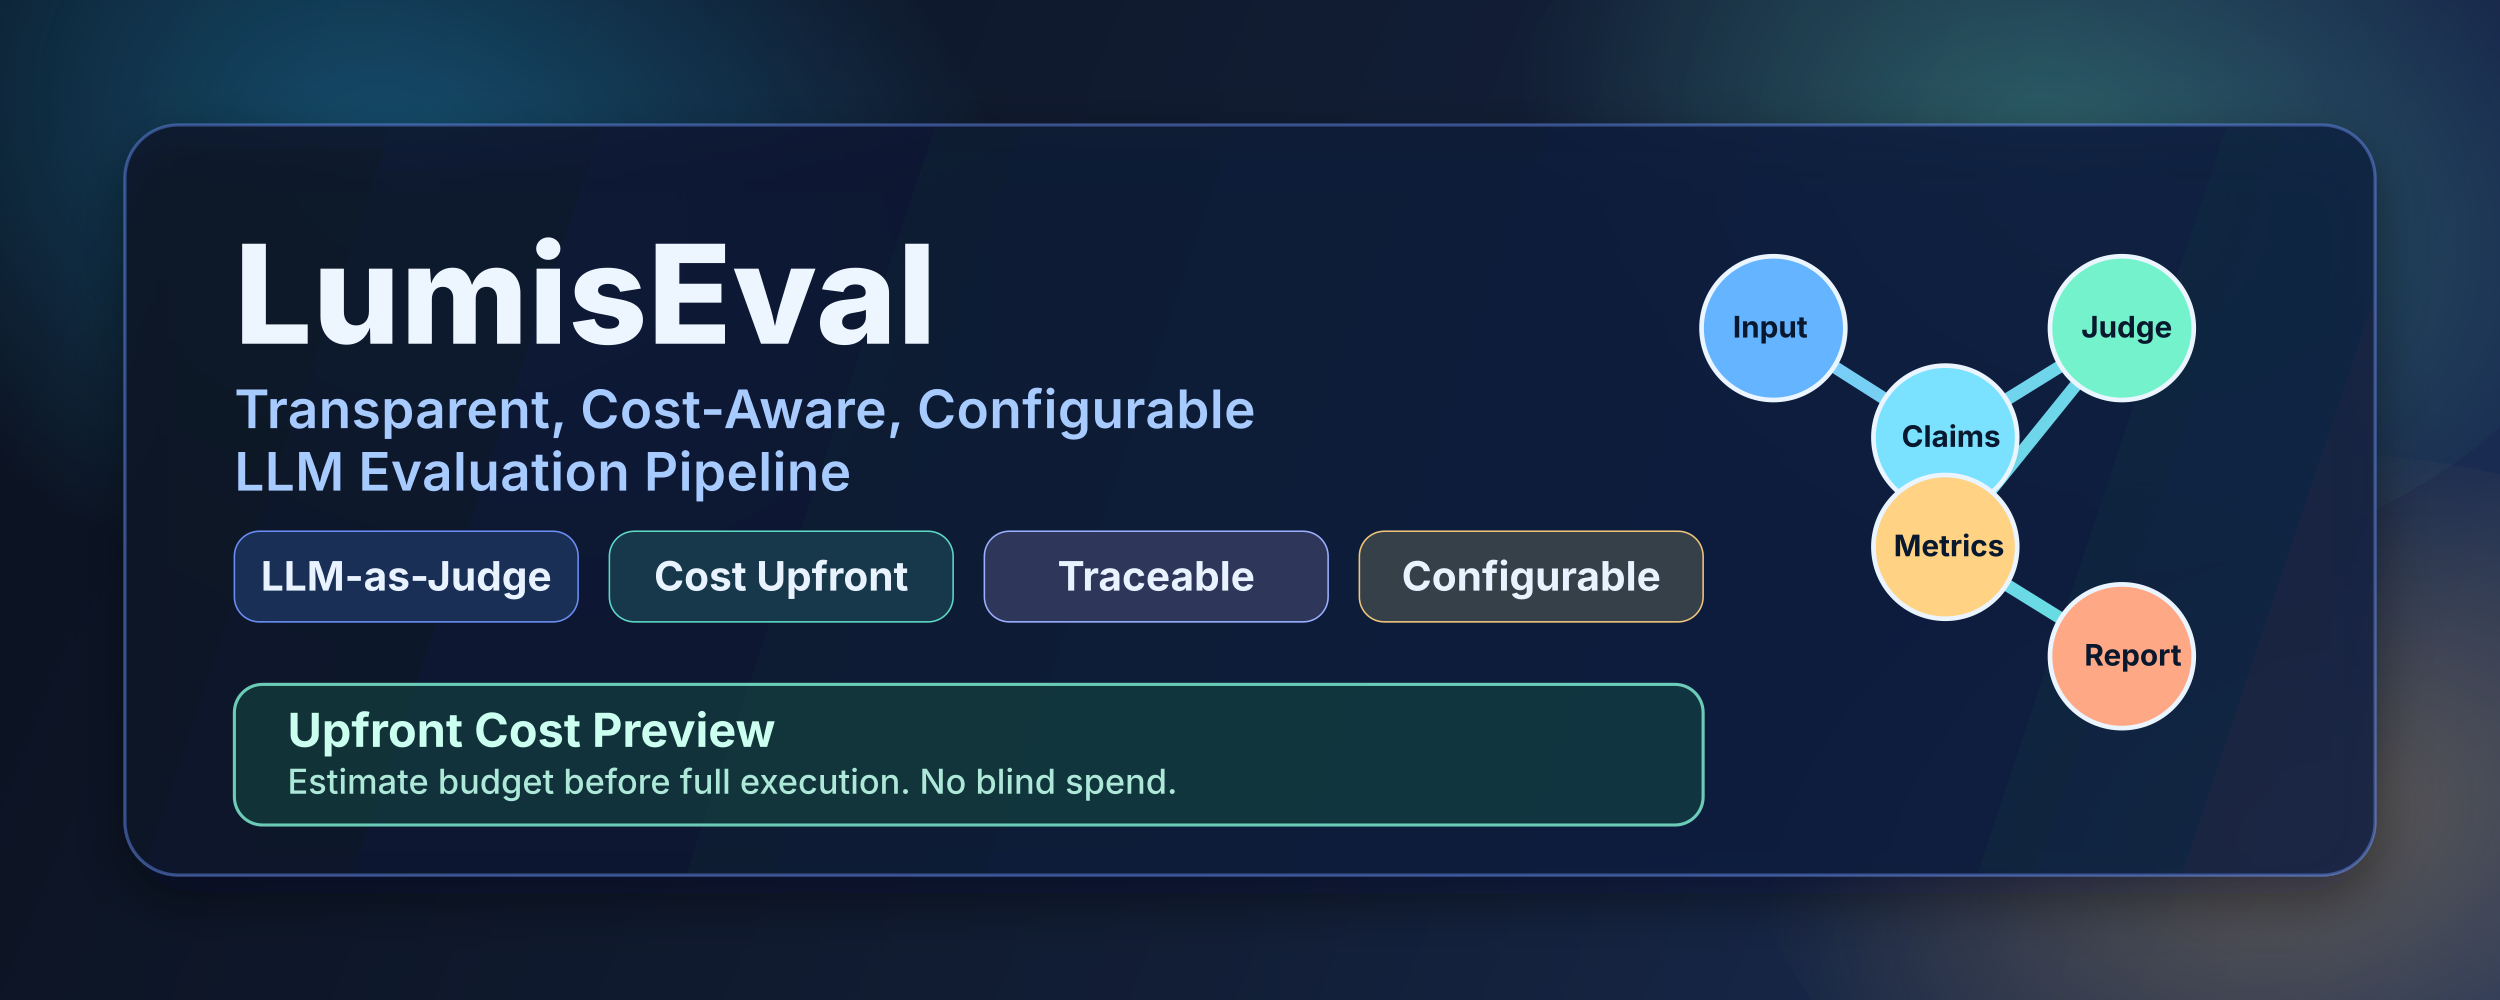
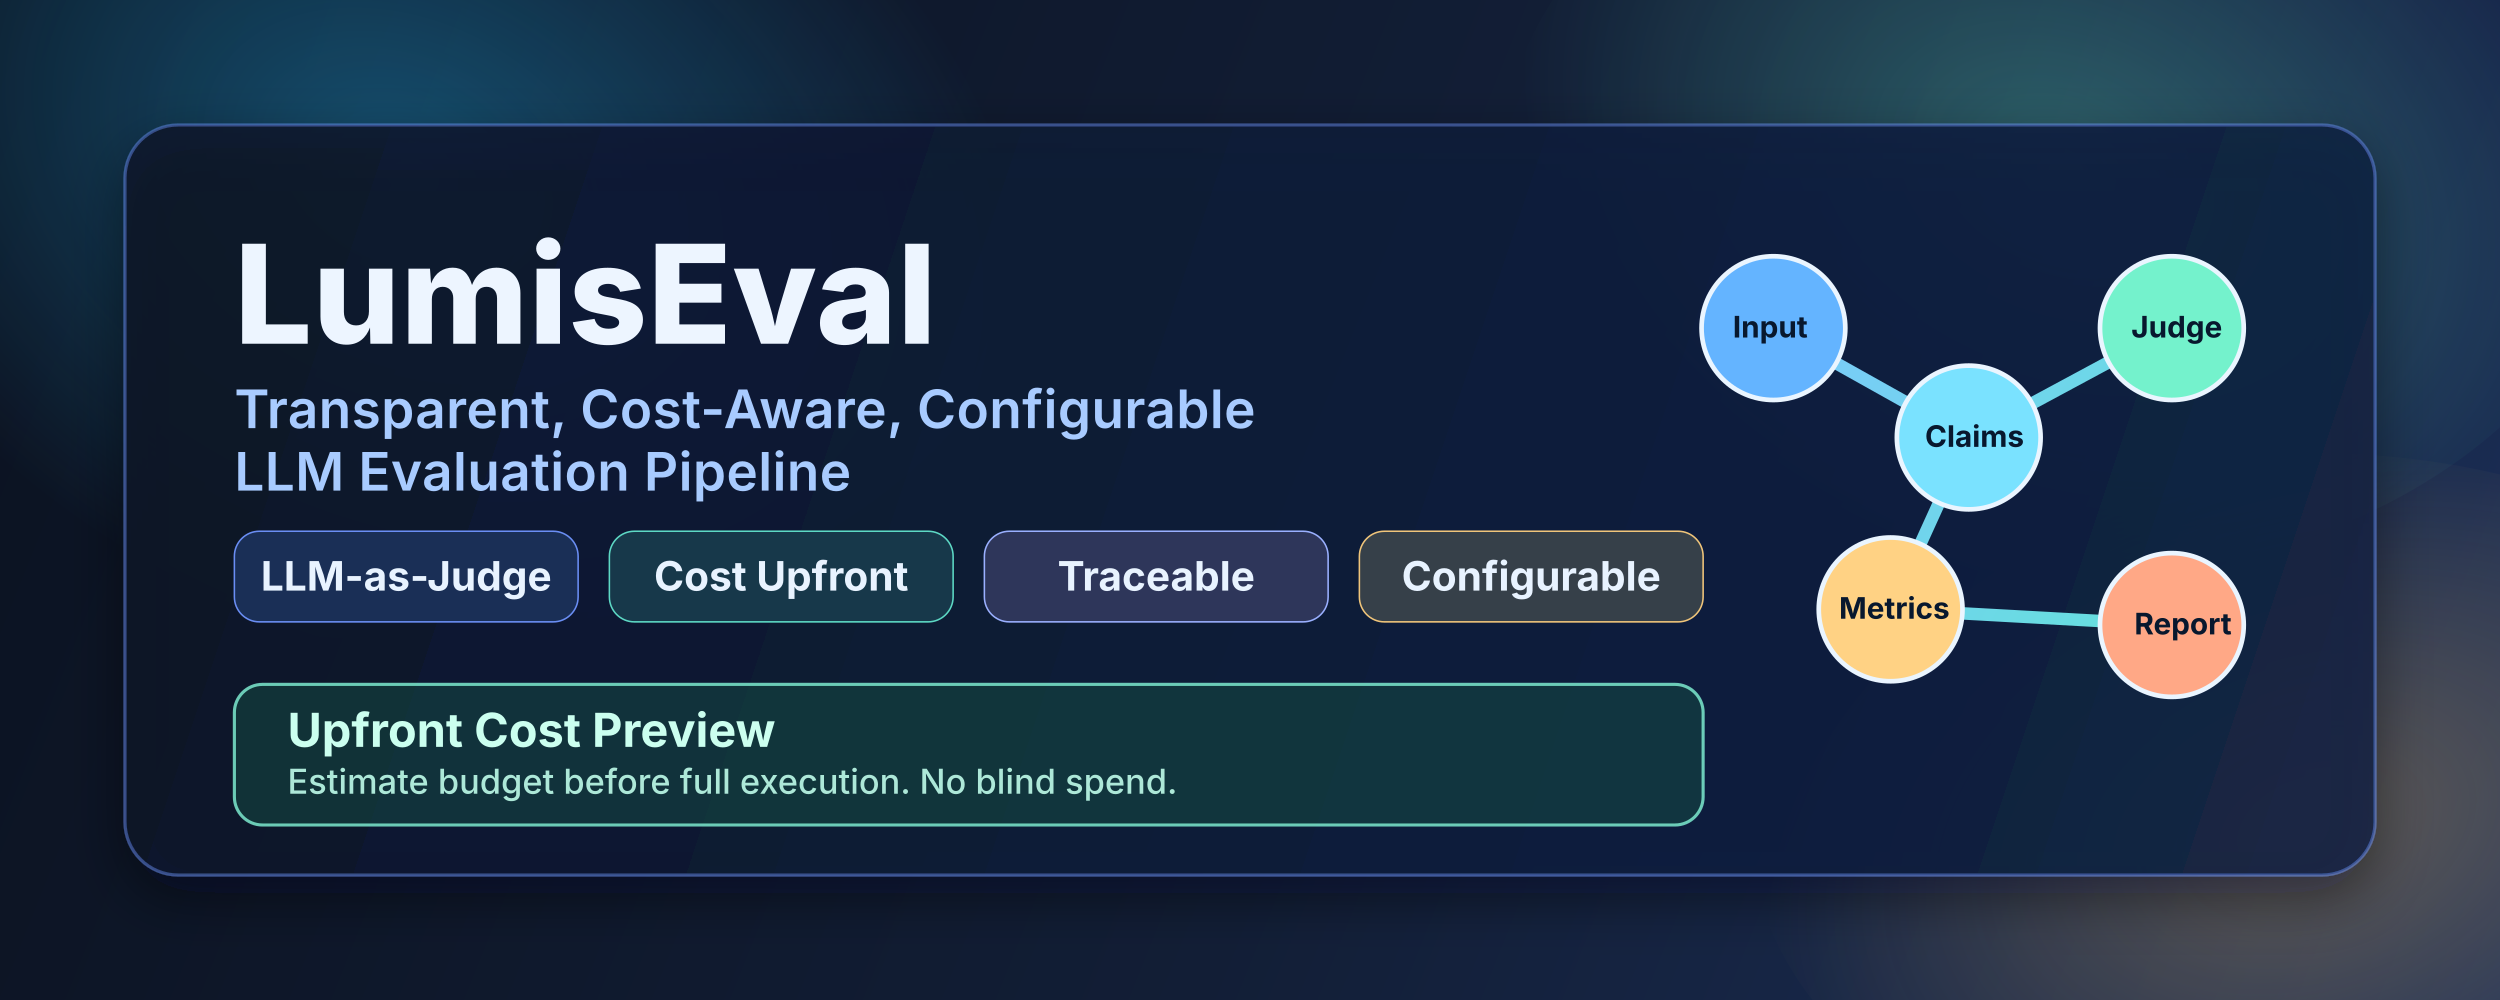
<svg xmlns="http://www.w3.org/2000/svg" width="1600" height="640" viewBox="0 0 1600 640" fill="none" role="img" aria-label="LumisEval project banner">
  <defs>
    <linearGradient id="bg" x1="0" y1="0" x2="1600" y2="640" gradientUnits="userSpaceOnUse">
      <stop stop-color="#0B1220" />
      <stop offset="0.55" stop-color="#121E36" />
      <stop offset="1" stop-color="#1B2E56" />
    </linearGradient>
    <radialGradient id="glowA" cx="0" cy="0" r="1" gradientUnits="userSpaceOnUse" gradientTransform="translate(260 110) rotate(26) scale(420 300)">
      <stop stop-color="#25C2FF" stop-opacity="0.34" />
      <stop offset="1" stop-color="#25C2FF" stop-opacity="0" />
    </radialGradient>
    <radialGradient id="glowB" cx="0" cy="0" r="1" gradientUnits="userSpaceOnUse" gradientTransform="translate(1320 110) rotate(23) scale(360 260)">
      <stop stop-color="#6BFFCE" stop-opacity="0.28" />
      <stop offset="1" stop-color="#6BFFCE" stop-opacity="0" />
    </radialGradient>
    <radialGradient id="glowC" cx="0" cy="0" r="1" gradientUnits="userSpaceOnUse" gradientTransform="translate(1480 530) rotate(-18) scale(360 240)">
      <stop stop-color="#FFC766" stop-opacity="0.30" />
      <stop offset="1" stop-color="#FFC766" stop-opacity="0" />
    </radialGradient>
    <linearGradient id="card" x1="80" y1="80" x2="1520" y2="560" gradientUnits="userSpaceOnUse">
      <stop stop-color="#0D162A" stop-opacity="0.88" />
      <stop offset="1" stop-color="#122145" stop-opacity="0.88" />
    </linearGradient>
    <linearGradient id="line" x1="1100" y1="180" x2="1510" y2="440" gradientUnits="userSpaceOnUse">
      <stop stop-color="#7FC7FF" />
      <stop offset="1" stop-color="#5BE8D0" />
    </linearGradient>
    <filter id="shadow" x="0" y="0" width="1600" height="640" filterUnits="userSpaceOnUse" color-interpolation-filters="sRGB">
      <feDropShadow dx="0" dy="14" stdDeviation="18" flood-color="#02060E" flood-opacity="0.52" />
    </filter>
    <style>
      .title { font: 800 88px "Avenir Next", "SF Pro Display", "Segoe UI", sans-serif; letter-spacing: 0.4px; fill: #EDF5FF; }
      .subtitle { font: 600 34px "Avenir Next", "SF Pro Display", "Segoe UI", sans-serif; letter-spacing: 0.25px; fill: #A8CBFF; }
      .chipText { font: 700 26px "Avenir Next", "SF Pro Text", "Segoe UI", sans-serif; fill: #E8F3FF; }
      .nodeText { font: 700 19px "Avenir Next", "SF Pro Text", "Segoe UI", sans-serif; fill: #08182E; }
      .calloutTitle { font: 700 30px "Avenir Next", "SF Pro Text", "Segoe UI", sans-serif; fill: #CBFFEF; }
      .calloutSub { font: 500 22px "Avenir Next", "SF Pro Text", "Segoe UI", sans-serif; fill: #ADE8D8; }
    </style>
  </defs>
  <rect width="1600" height="640" fill="url(#bg)" />
  <ellipse cx="260" cy="110" rx="420" ry="300" fill="url(#glowA)" />
  <ellipse cx="1320" cy="110" rx="360" ry="260" fill="url(#glowB)" />
  <ellipse cx="1480" cy="530" rx="360" ry="240" fill="url(#glowC)" />
  <g filter="url(#shadow)">
    <rect x="80" y="80" width="1440" height="480" rx="34" fill="url(#card)" stroke="#6A8EF4" stroke-opacity="0.45" stroke-width="2" />
  </g>
  <text x="150" y="220" class="title">LumisEval</text>
  <text x="150" y="274" class="subtitle">Transparent, Cost-Aware, Configurable</text>
  <text x="150" y="314" class="subtitle">LLM Evaluation Pipeline</text>
  <g>
    <rect x="150" y="340" width="220" height="58" rx="16" fill="#1A2F56" stroke="#6A8EF4" />
    <text x="260" y="378" class="chipText" text-anchor="middle">LLM-as-Judge</text>
    <rect x="390" y="340" width="220" height="58" rx="16" fill="#17384A" stroke="#5DD9C5" />
    <text x="500" y="378" class="chipText" text-anchor="middle">Cost Upfront</text>
    <rect x="630" y="340" width="220" height="58" rx="16" fill="#2E365A" stroke="#9AB0FF" />
    <text x="740" y="378" class="chipText" text-anchor="middle">Traceable</text>
    <rect x="870" y="340" width="220" height="58" rx="16" fill="#364049" stroke="#F0C57A" />
    <text x="980" y="378" class="chipText" text-anchor="middle">Configurable</text>
  </g>
  <g>
-     <path d="M1135 210L1245 280L1358 210L1245 350L1358 420" stroke="url(#line)" stroke-width="8" stroke-linecap="round" stroke-linejoin="round" />
+     <path d="M1135 210L1260 280L1390 210" stroke="url(#line)" stroke-width="8" stroke-linecap="round" stroke-linejoin="round" />
+     <path d="M1260 280L1210 390L1390 400" stroke="url(#line)" stroke-width="8" stroke-linecap="round" stroke-linejoin="round" />
    <circle cx="1135" cy="210" r="46" fill="#64B4FF" stroke="#EAF5FF" stroke-width="3" />
    <text x="1109" y="216" class="nodeText">Input</text>
-     <circle cx="1245" cy="280" r="46" fill="#7AE2FF" stroke="#EAF5FF" stroke-width="3" />
-     <text x="1217" y="286" class="nodeText">Claims</text>
-     <circle cx="1358" cy="210" r="46" fill="#74F2CC" stroke="#EAF5FF" stroke-width="3" />
-     <text x="1332" y="216" class="nodeText">Judge</text>
-     <circle cx="1245" cy="350" r="46" fill="#FFD284" stroke="#EAF5FF" stroke-width="3" />
-     <text x="1212" y="356" class="nodeText">Metrics</text>
-     <circle cx="1358" cy="420" r="46" fill="#FFA886" stroke="#EAF5FF" stroke-width="3" />
-     <text x="1334" y="426" class="nodeText">Report</text>
+     <circle cx="1260" cy="280" r="46" fill="#7AE2FF" stroke="#EAF5FF" stroke-width="3" />
+     <text x="1232" y="286" class="nodeText">Claims</text>
+     <circle cx="1390" cy="210" r="46" fill="#74F2CC" stroke="#EAF5FF" stroke-width="3" />
+     <text x="1364" y="216" class="nodeText">Judge</text>
+     <circle cx="1210" cy="390" r="46" fill="#FFD284" stroke="#EAF5FF" stroke-width="3" />
+     <text x="1177" y="396" class="nodeText">Metrics</text>
+     <circle cx="1390" cy="400" r="46" fill="#FFA886" stroke="#EAF5FF" stroke-width="3" />
+     <text x="1366" y="406" class="nodeText">Report</text>
  </g>
  <g>
    <rect x="150" y="438" width="940" height="90" rx="18" fill="#144A43" fill-opacity="0.55" stroke="#7CE9CE" stroke-opacity="0.85" stroke-width="2" />
    <text x="184" y="478" class="calloutTitle">Upfront Cost Preview</text>
    <text x="184" y="508" class="calloutSub">Estimate budget before full execution. No blind spend.</text>
  </g>
</svg>
